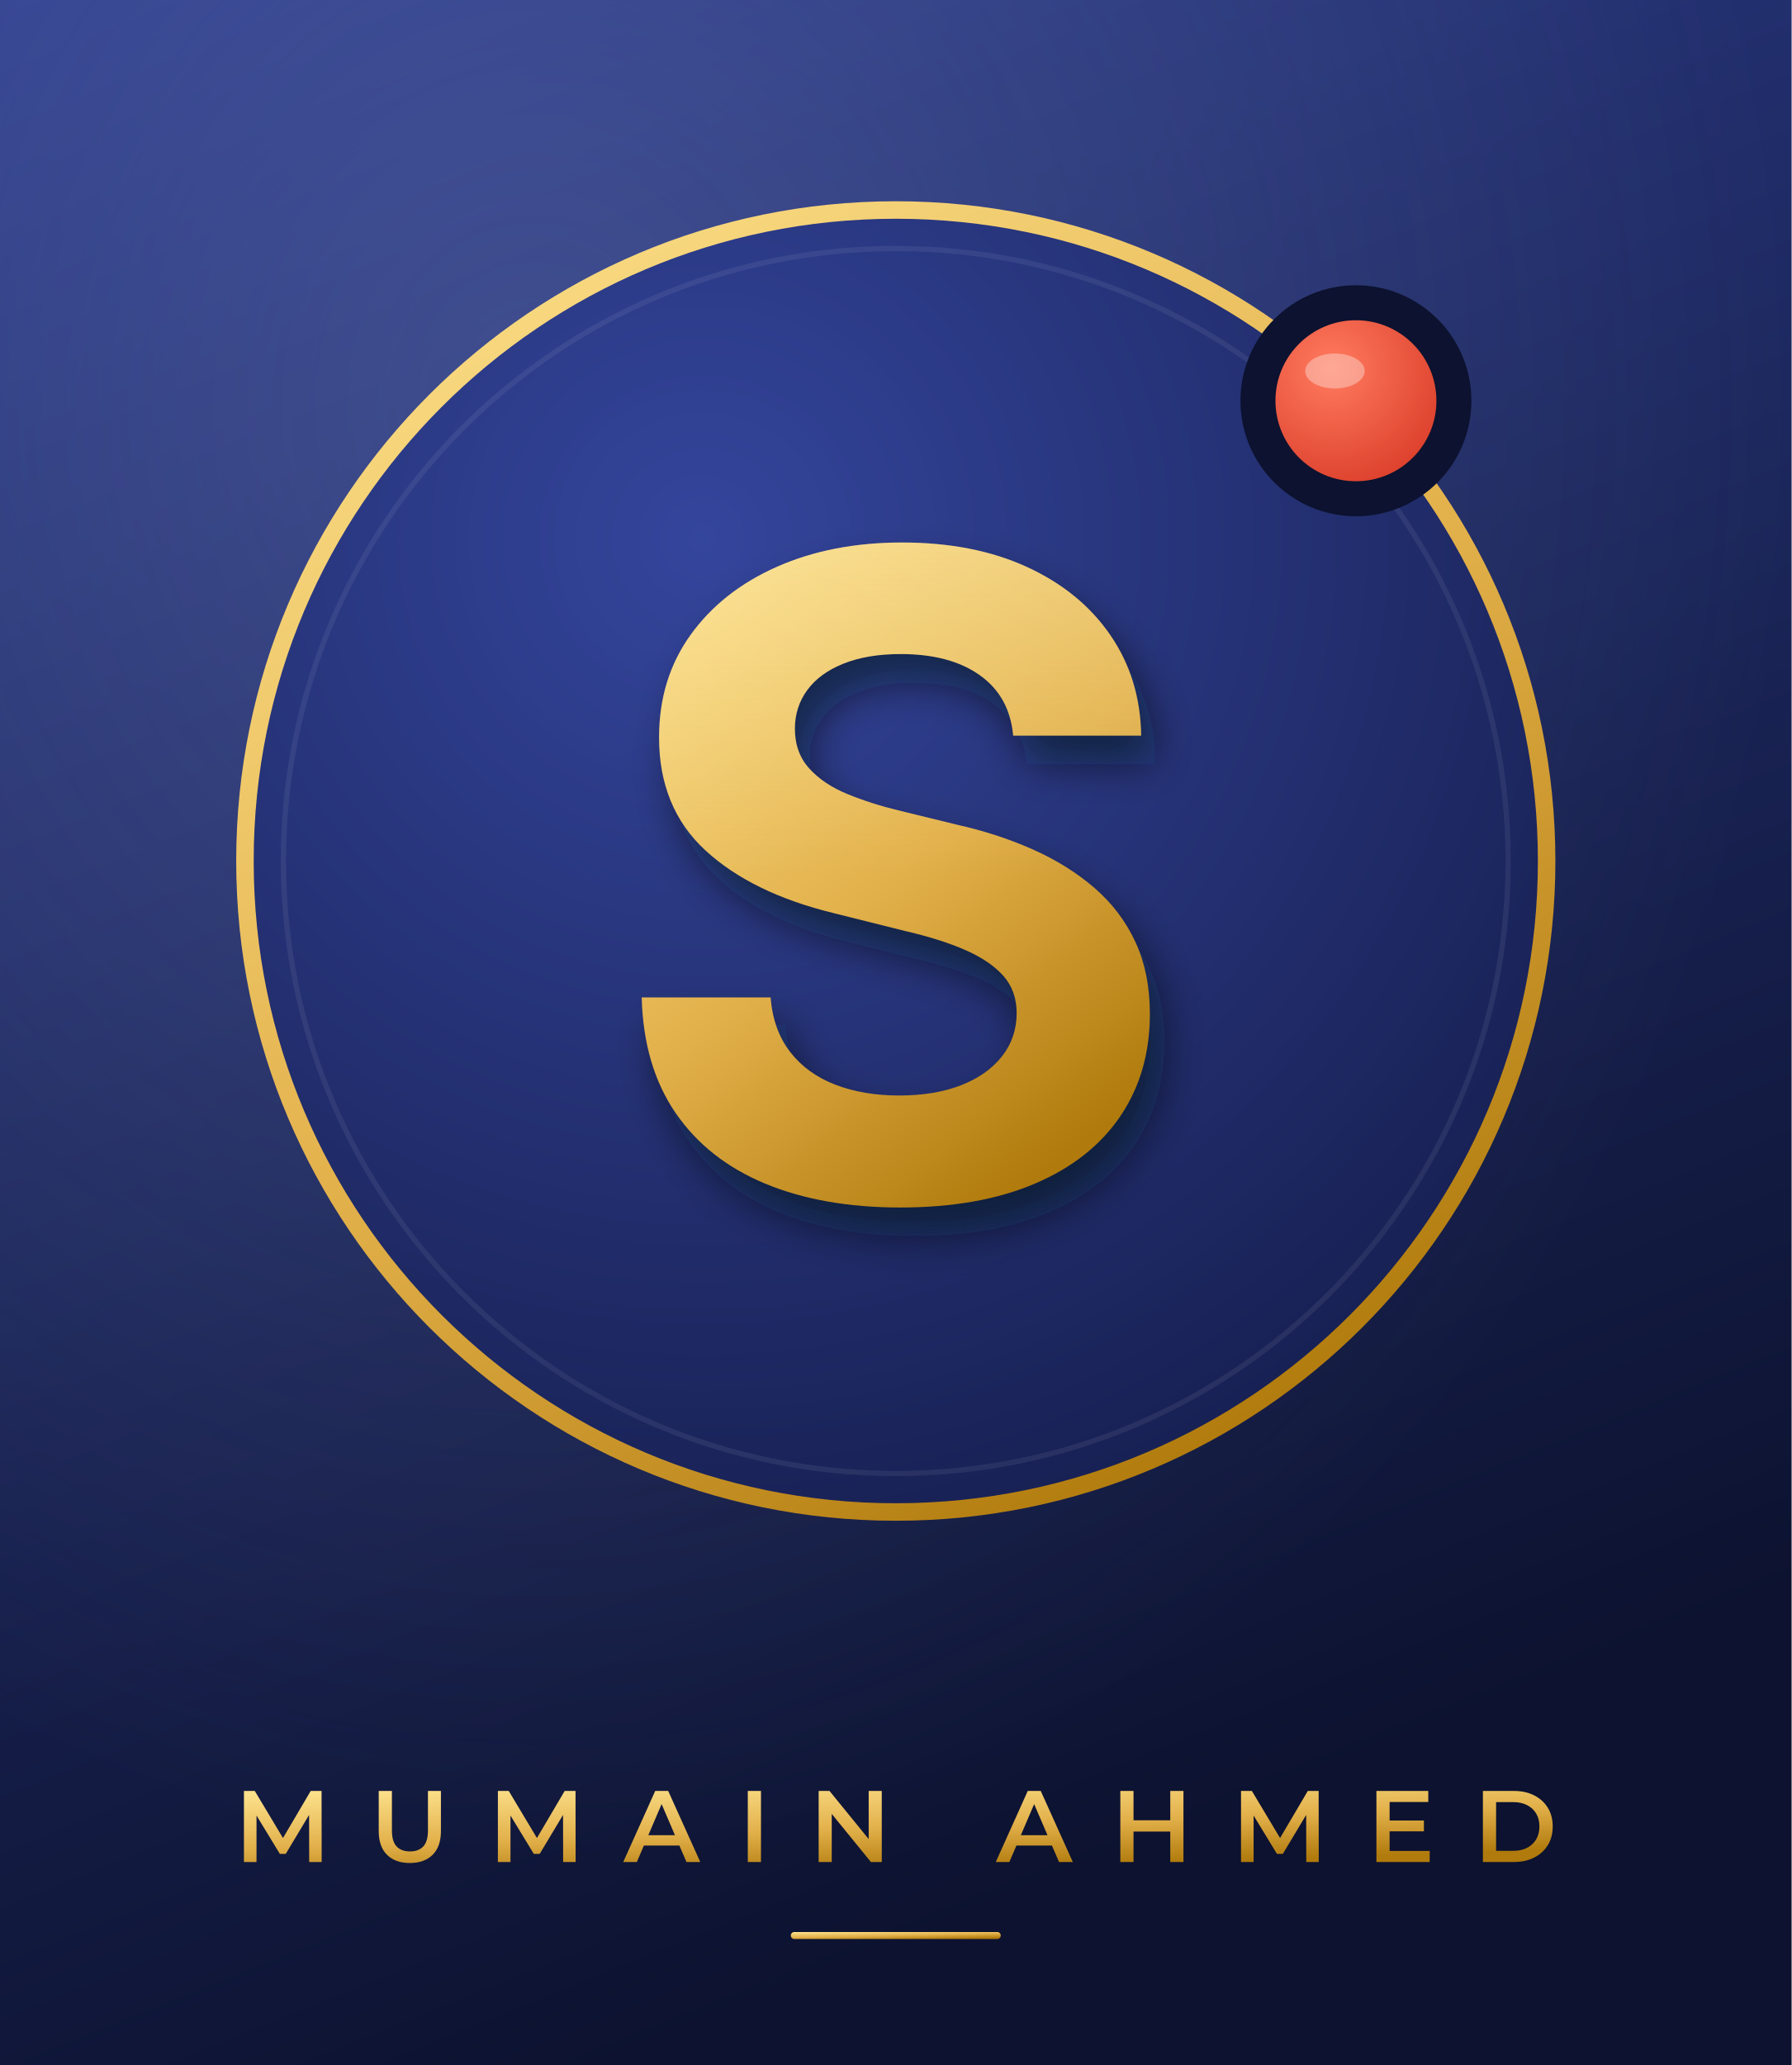
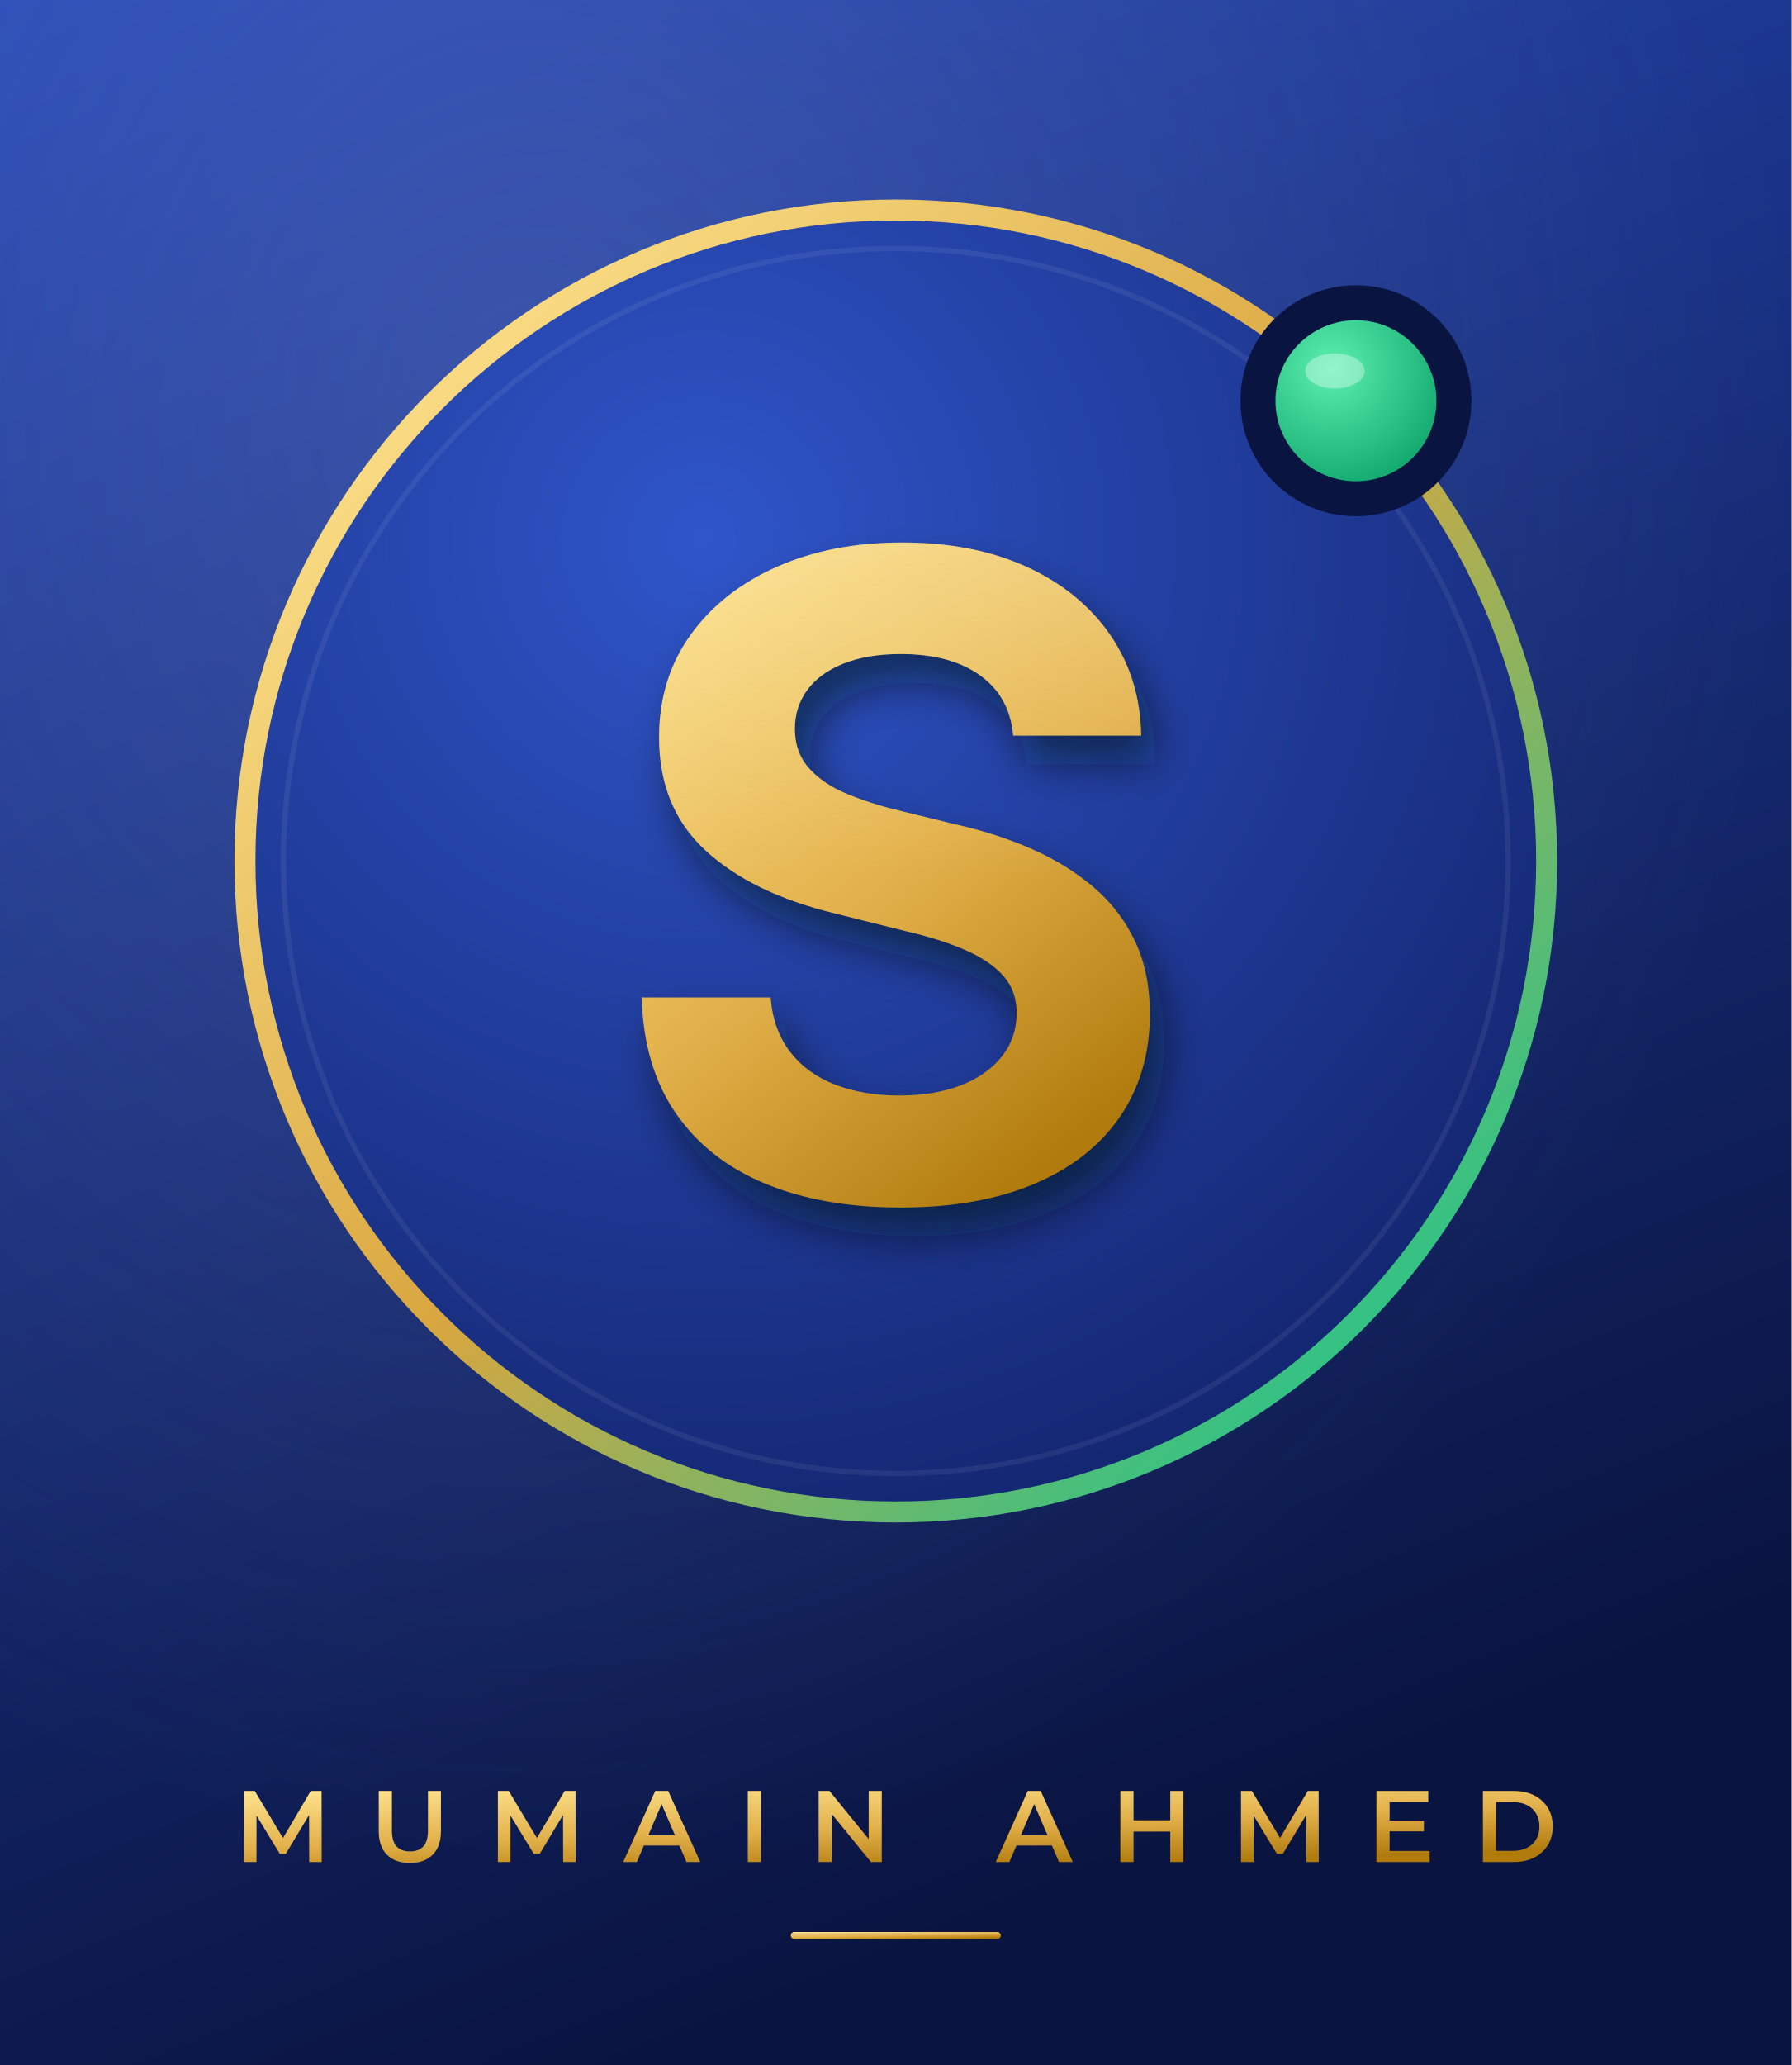
<svg xmlns="http://www.w3.org/2000/svg" viewBox="0 0 1024 1180" width="1024" height="1180">
  <defs>
    <linearGradient id="bg" x1="0" y1="0" x2="0.35" y2="1">
-       <stop offset="0" stop-color="#2C3C8A" />
-       <stop offset="1" stop-color="#0C122F" />
+       <stop offset="0" stop-color="#2447B5" />
+       <stop offset="1" stop-color="#0A1440" />
    </linearGradient>
    <radialGradient id="glow" cx="0.3" cy="0.2" r="0.7">
      <stop offset="0" stop-color="#8E9CDA" stop-opacity="0.26" />
      <stop offset="1" stop-color="#8E9CDA" stop-opacity="0" />
    </radialGradient>
    <radialGradient id="disc" cx="0.35" cy="0.25" r="0.9">
-       <stop offset="0" stop-color="#34459C" />
-       <stop offset="1" stop-color="#141C4A" />
+       <stop offset="0" stop-color="#2F55C9" />
+       <stop offset="1" stop-color="#102066" />
    </radialGradient>
    <linearGradient id="gold" x1="0.1" y1="0" x2="0.7" y2="1">
      <stop offset="0" stop-color="#FCE08A" />
      <stop offset="0.55" stop-color="#E2B04A" />
      <stop offset="1" stop-color="#B07A0C" />
    </linearGradient>
    <linearGradient id="edge" x1="0" y1="0" x2="0" y2="1">
      <stop offset="0" stop-color="#FFF4C8" stop-opacity="0.9" />
      <stop offset="0.5" stop-color="#FFF4C8" stop-opacity="0" />
    </linearGradient>
    <radialGradient id="red" cx="0.35" cy="0.3" r="0.8">
-       <stop offset="0" stop-color="#FF7B5F" />
-       <stop offset="1" stop-color="#DB3E2A" />
+       <stop offset="0" stop-color="#5CF0B0" />
+       <stop offset="1" stop-color="#0FA56B" />
    </radialGradient>
+     <linearGradient id="ring" x1="0.1" y1="0.1" x2="0.9" y2="0.9">
+       <stop offset="0" stop-color="#FCE08A" />
+       <stop offset="0.5" stop-color="#D9A63F" />
+       <stop offset="1" stop-color="#22C58B" />
+     </linearGradient>
    <filter id="soft" x="-10%" y="-10%" width="130%" height="130%">
      <feGaussianBlur stdDeviation="12" />
    </filter>
  </defs>
  <rect width="1024" height="1180" fill="url(#bg)" />
  <rect width="1024" height="1180" fill="url(#glow)" />
  <g transform="translate(0 -20)">
    <circle cx="512" cy="512" r="372" fill="url(#disc)" />
    <circle cx="512" cy="512" r="350" fill="none" stroke="#FFFFFF" stroke-opacity="0.07" stroke-width="3" />
-     <circle cx="512" cy="512" r="372" fill="none" stroke="url(#gold)" stroke-width="10" />
+     <circle cx="512" cy="512" r="372" fill="none" stroke="url(#ring)" stroke-width="12" />
    <path d="M514.604 710.0Q470.205 710.0 437.339 696.358Q404.474 682.715 386.119 655.927Q367.764 629.138 366.772 589.948H440.44Q441.928 608.551 451.602 621.077Q461.275 633.603 477.398 639.804Q493.521 646.005 513.86 646.005Q534.2 646.005 549.206 640.176Q564.213 634.347 572.646 623.681Q581.08 613.016 581.08 598.877Q581.08 586.227 573.514 577.67Q565.949 569.112 551.811 562.911Q537.672 556.71 517.333 551.997L476.654 541.828Q429.774 530.418 403.234 505.986Q376.693 481.554 376.693 441.371Q376.693 407.885 394.676 382.833Q412.659 357.781 444.037 343.89Q475.414 330 515.597 330Q556.523 330 587.033 344.014Q617.542 358.029 634.657 382.957Q651.772 407.885 652.268 440.379H579.095Q577.111 418.055 560.12 405.901Q543.129 393.747 514.852 393.747Q495.753 393.747 482.111 399.204Q468.469 404.661 461.399 414.334Q454.33 424.008 454.33 436.41Q454.33 450.052 462.516 459.106Q470.701 468.159 484.343 473.74Q497.986 479.321 513.364 483.042L546.85 491.227Q570.166 496.436 590.257 505.366Q610.349 514.295 625.479 527.317Q640.61 540.339 648.919 558.198Q657.228 576.057 657.228 599.373Q657.228 632.859 640.362 657.787Q623.495 682.715 591.497 696.358Q559.5 710.0 514.604 710.0Z" fill="#050819" fill-opacity="0.55" transform="translate(8 16)" filter="url(#soft)" />
    <path d="M514.604 710.0Q470.205 710.0 437.339 696.358Q404.474 682.715 386.119 655.927Q367.764 629.138 366.772 589.948H440.44Q441.928 608.551 451.602 621.077Q461.275 633.603 477.398 639.804Q493.521 646.005 513.86 646.005Q534.2 646.005 549.206 640.176Q564.213 634.347 572.646 623.681Q581.08 613.016 581.08 598.877Q581.08 586.227 573.514 577.67Q565.949 569.112 551.811 562.911Q537.672 556.71 517.333 551.997L476.654 541.828Q429.774 530.418 403.234 505.986Q376.693 481.554 376.693 441.371Q376.693 407.885 394.676 382.833Q412.659 357.781 444.037 343.89Q475.414 330 515.597 330Q556.523 330 587.033 344.014Q617.542 358.029 634.657 382.957Q651.772 407.885 652.268 440.379H579.095Q577.111 418.055 560.12 405.901Q543.129 393.747 514.852 393.747Q495.753 393.747 482.111 399.204Q468.469 404.661 461.399 414.334Q454.33 424.008 454.33 436.41Q454.33 450.052 462.516 459.106Q470.701 468.159 484.343 473.74Q497.986 479.321 513.364 483.042L546.85 491.227Q570.166 496.436 590.257 505.366Q610.349 514.295 625.479 527.317Q640.61 540.339 648.919 558.198Q657.228 576.057 657.228 599.373Q657.228 632.859 640.362 657.787Q623.495 682.715 591.497 696.358Q559.5 710.0 514.604 710.0Z" fill="url(#gold)" />
    <path d="M514.604 710.0Q470.205 710.0 437.339 696.358Q404.474 682.715 386.119 655.927Q367.764 629.138 366.772 589.948H440.44Q441.928 608.551 451.602 621.077Q461.275 633.603 477.398 639.804Q493.521 646.005 513.86 646.005Q534.2 646.005 549.206 640.176Q564.213 634.347 572.646 623.681Q581.08 613.016 581.08 598.877Q581.08 586.227 573.514 577.67Q565.949 569.112 551.811 562.911Q537.672 556.71 517.333 551.997L476.654 541.828Q429.774 530.418 403.234 505.986Q376.693 481.554 376.693 441.371Q376.693 407.885 394.676 382.833Q412.659 357.781 444.037 343.89Q475.414 330 515.597 330Q556.523 330 587.033 344.014Q617.542 358.029 634.657 382.957Q651.772 407.885 652.268 440.379H579.095Q577.111 418.055 560.12 405.901Q543.129 393.747 514.852 393.747Q495.753 393.747 482.111 399.204Q468.469 404.661 461.399 414.334Q454.33 424.008 454.33 436.41Q454.33 450.052 462.516 459.106Q470.701 468.159 484.343 473.74Q497.986 479.321 513.364 483.042L546.85 491.227Q570.166 496.436 590.257 505.366Q610.349 514.295 625.479 527.317Q640.61 540.339 648.919 558.198Q657.228 576.057 657.228 599.373Q657.228 632.859 640.362 657.787Q623.495 682.715 591.497 696.358Q559.5 710.0 514.604 710.0Z" fill="url(#edge)" fill-opacity="0.28" />
-     <circle cx="775" cy="249" r="66" fill="#0C122F" />
+     <circle cx="775" cy="249" r="66" fill="#0A1440" />
    <circle cx="775" cy="249" r="46" fill="url(#red)" />
    <ellipse cx="763" cy="232" rx="17" ry="10" fill="#FFFFFF" fill-opacity="0.34" />
  </g>
  <path d="M139.425 1064.0V1023.4H145.631L163.379 1053.038H160.131L177.589 1023.4H183.795L183.853 1064.0H176.719L176.661 1034.594H178.169L163.321 1059.36H159.957L144.877 1034.594H146.617V1064.0Z M234.273 1064.58Q225.921 1064.58 221.194 1059.882Q216.467 1055.184 216.467 1046.31V1023.4H224.007V1046.02Q224.007 1052.284 226.704 1055.126Q229.401 1057.968 234.331 1057.968Q239.261 1057.968 241.929 1055.126Q244.597 1052.284 244.597 1046.02V1023.4H252.021V1046.31Q252.021 1055.184 247.294 1059.882Q242.567 1064.58 234.273 1064.58Z M284.577 1064.0V1023.4H290.783L308.531 1053.038H305.283L322.741 1023.4H328.947L329.005 1064.0H321.871L321.813 1034.594H323.321L308.473 1059.36H305.109L290.029 1034.594H291.769V1064.0Z M356.225 1064.0 374.495 1023.4H381.919L400.247 1064.0H392.359L376.641 1027.402H379.657L363.997 1064.0ZM364.635 1054.604 366.665 1048.688H388.589L390.619 1054.604Z M427.409 1064.0V1023.4H434.949V1064.0Z M467.911 1064.0V1023.4H474.117L499.579 1054.662H496.505V1023.4H503.987V1064.0H497.781L472.319 1032.738H475.393V1064.0Z  M569.157 1064.0 587.427 1023.4H594.851L613.179 1064.0H605.291L589.573 1027.402H592.589L576.929 1064.0ZM577.567 1054.604 579.597 1048.688H601.521L603.551 1054.604Z M668.877 1064.0V1023.4H676.417V1064.0ZM640.341 1064.0V1023.4H647.881V1064.0ZM647.243 1046.6V1040.162H669.457V1046.6Z M709.321 1064.0V1023.4H715.527L733.275 1053.038H730.027L747.485 1023.4H753.691L753.749 1064.0H746.615L746.557 1034.594H748.065L733.217 1059.36H729.853L714.773 1034.594H716.513V1064.0Z M786.711 1064.0V1023.4H816.349V1029.722H794.251V1057.678H817.161V1064.0ZM793.671 1046.484V1040.278H813.855V1046.484Z M847.571 1064.0V1023.4H865.319Q871.931 1023.4 876.919 1025.952Q881.907 1028.504 884.691 1033.028Q887.475 1037.552 887.475 1043.7Q887.475 1049.79 884.691 1054.343Q881.907 1058.896 876.919 1061.448Q871.931 1064.0 865.319 1064.0ZM855.111 1057.62H864.971Q869.495 1057.62 872.859 1055.88Q876.223 1054.14 878.05 1051.008Q879.877 1047.876 879.877 1043.7Q879.877 1039.466 878.05 1036.363Q876.223 1033.26 872.859 1031.52Q869.495 1029.78 864.971 1029.78H855.111Z" fill="url(#gold)" />
  <rect x="452" y="1104" width="120" height="4" rx="2" fill="url(#gold)" />
</svg>
